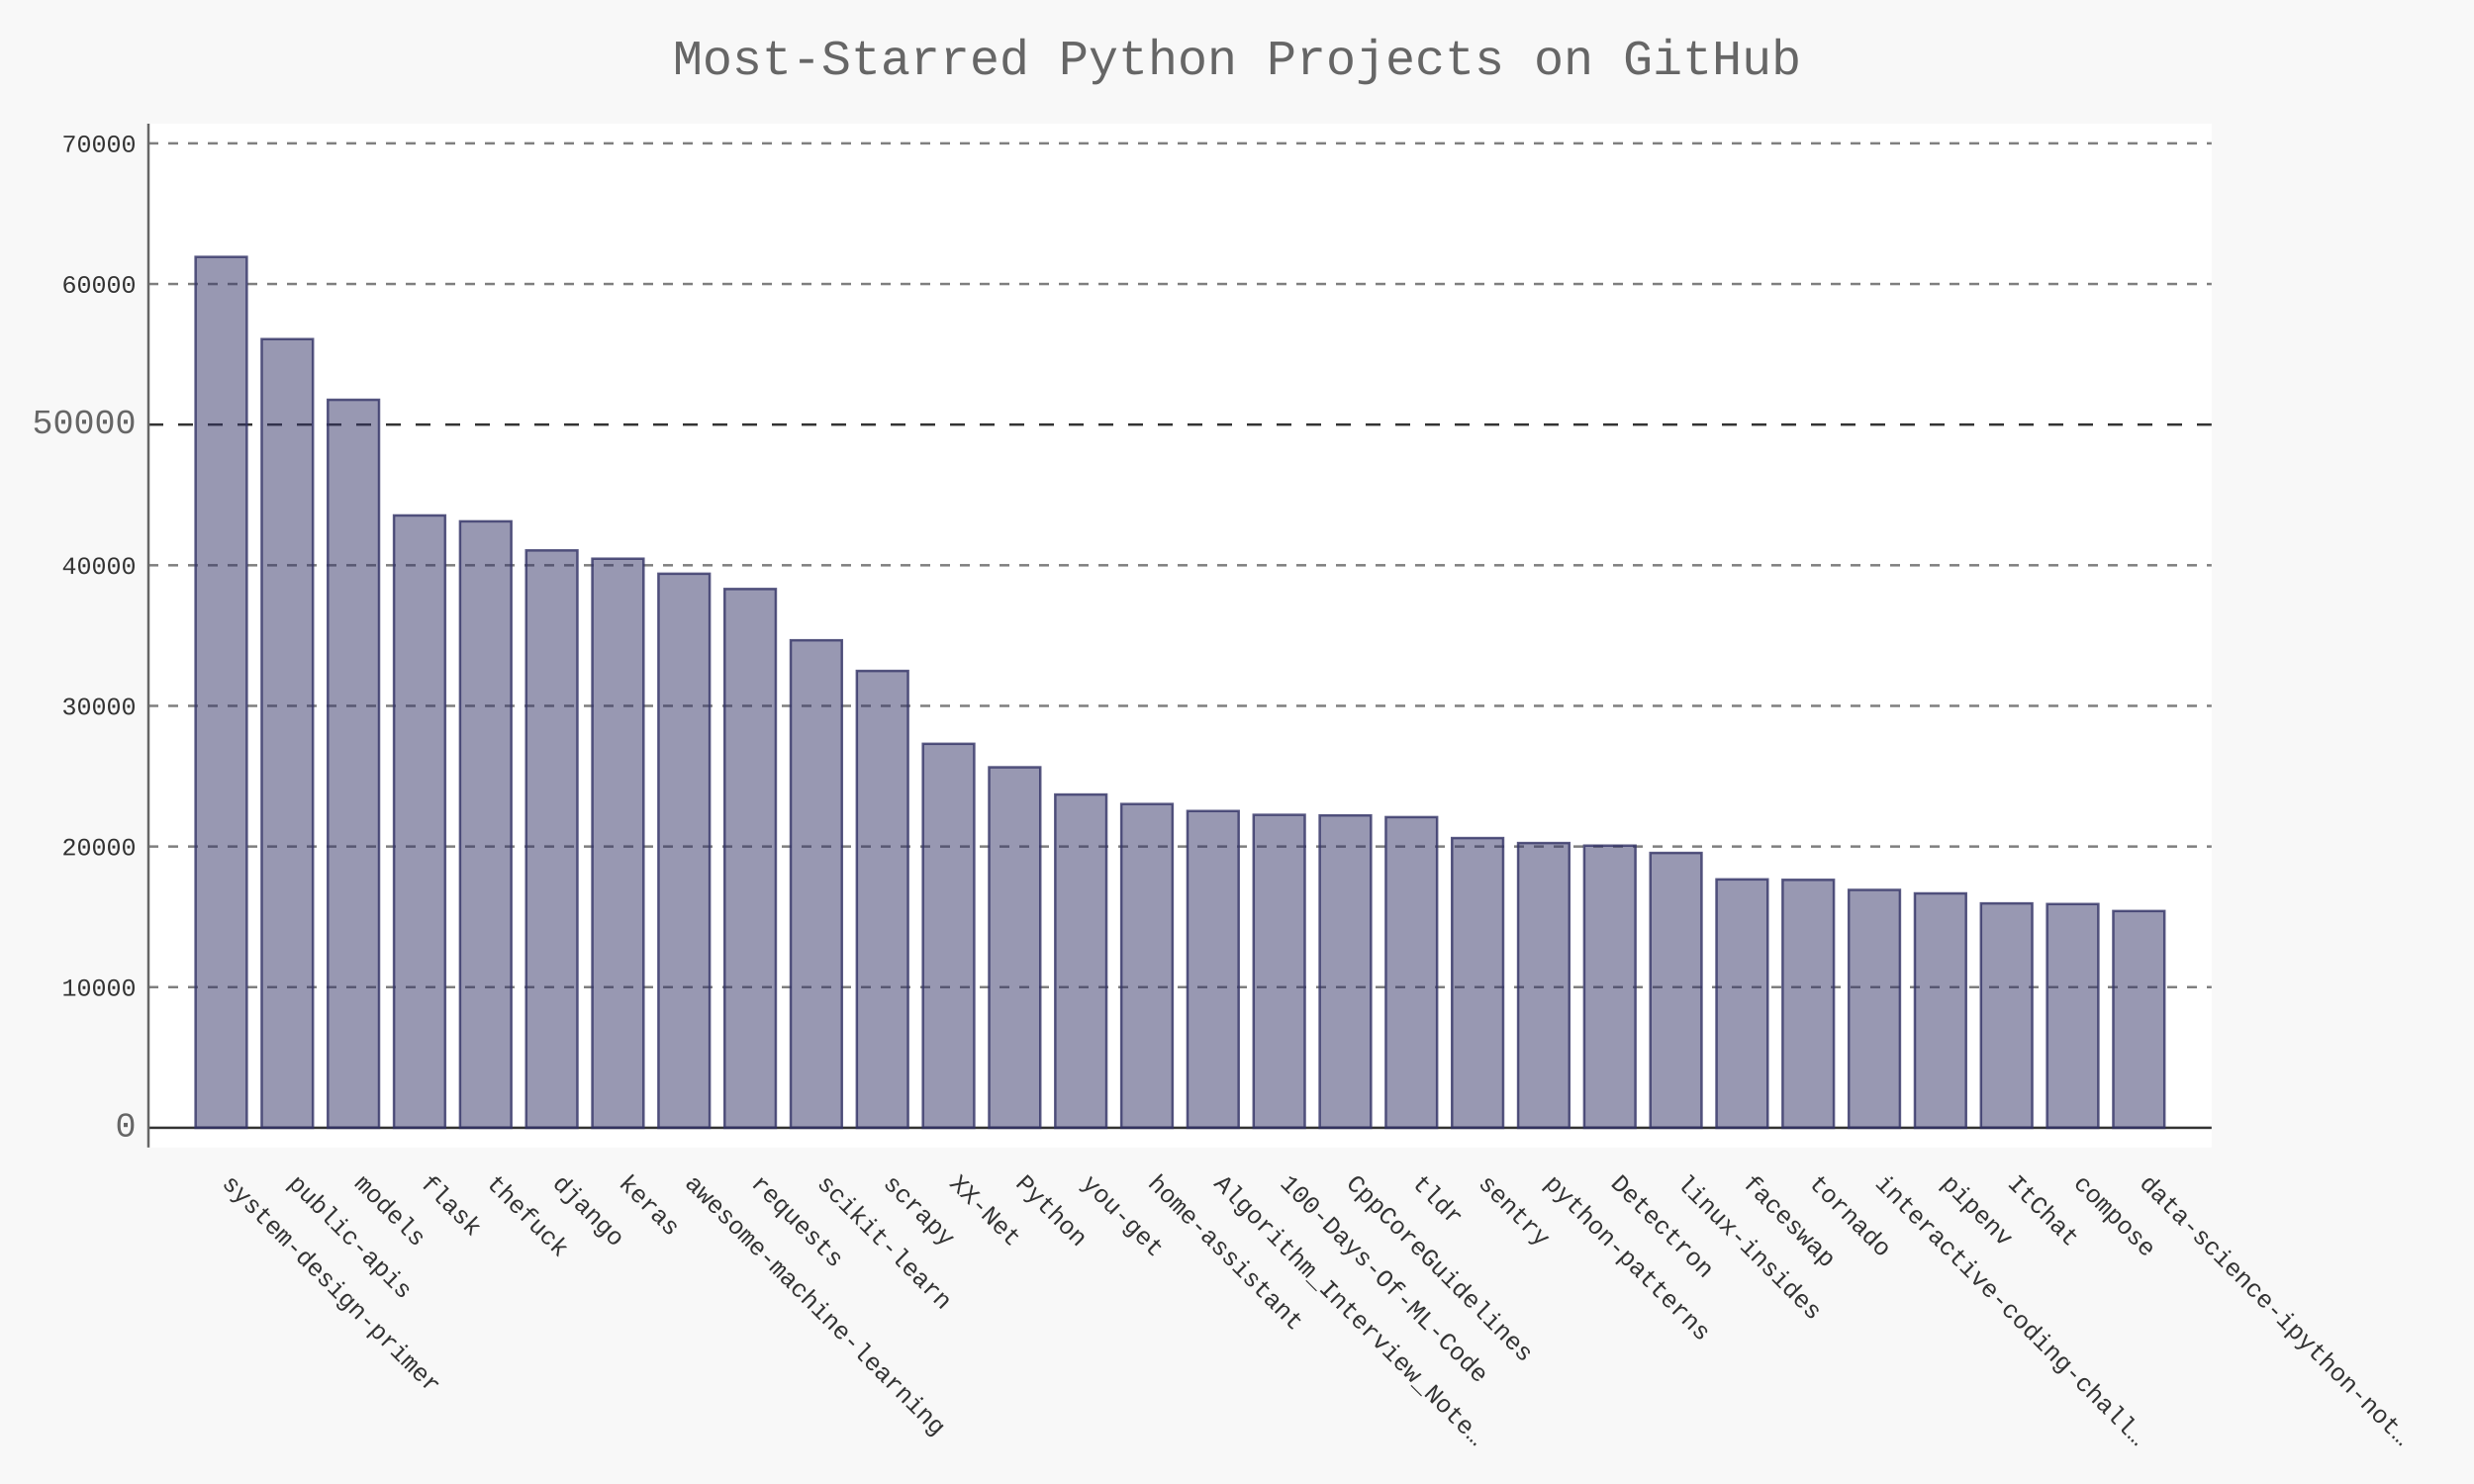
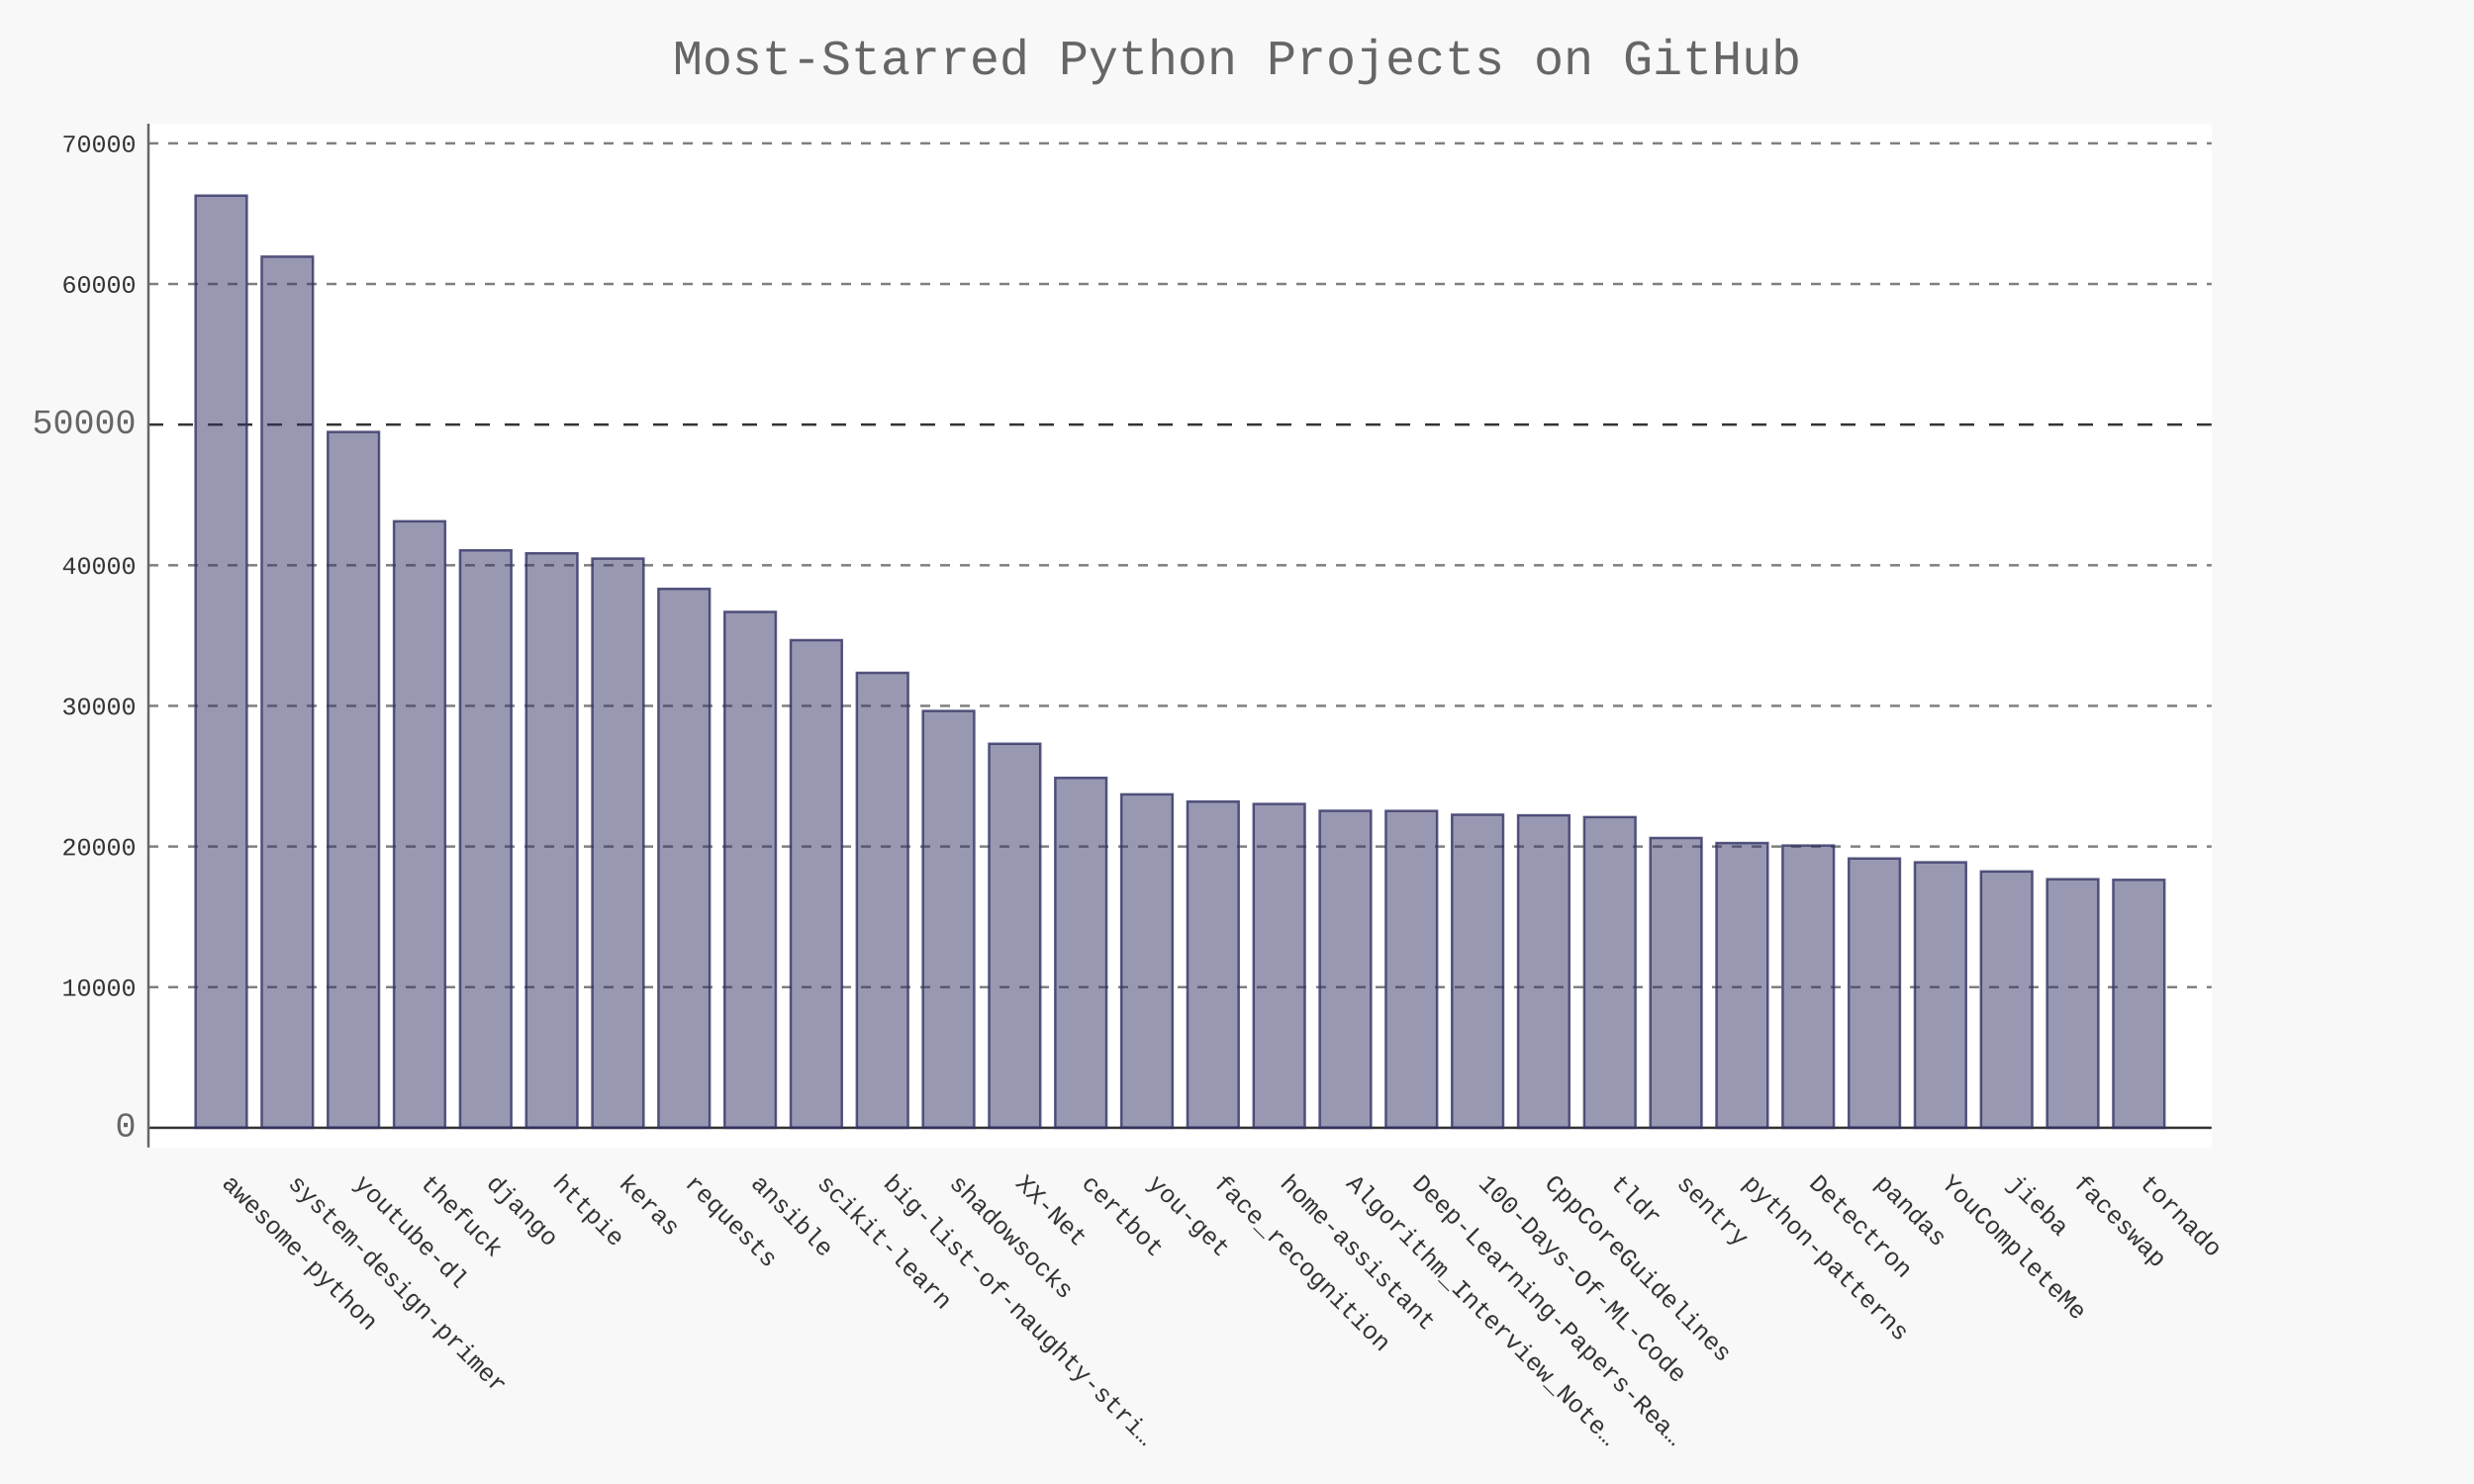
- <svg xmlns="http://www.w3.org/2000/svg" class="pygal-chart" id="chart-70c17807-521e-4a32-9393-c648597c606d" viewBox="0 0 1000 600">
+ <svg xmlns="http://www.w3.org/2000/svg" class="pygal-chart" id="chart-294ee3d0-9f28-44c0-b5f1-5f6cd1056101" viewBox="0 0 1000 600">
  <defs>
-     <style type="text/css">#chart-70c17807-521e-4a32-9393-c648597c606d{-webkit-user-select:none;-webkit-font-smoothing:antialiased;font-family:Consolas,"Liberation Mono",Menlo,Courier,monospace}#chart-70c17807-521e-4a32-9393-c648597c606d .title{font-family:Consolas,"Liberation Mono",Menlo,Courier,monospace;font-size:20px}#chart-70c17807-521e-4a32-9393-c648597c606d .legends .legend text{font-family:Consolas,"Liberation Mono",Menlo,Courier,monospace;font-size:14px}#chart-70c17807-521e-4a32-9393-c648597c606d .axis text{font-family:Consolas,"Liberation Mono",Menlo,Courier,monospace;font-size:10px}#chart-70c17807-521e-4a32-9393-c648597c606d .axis text.major{font-family:Consolas,"Liberation Mono",Menlo,Courier,monospace;font-size:14px}#chart-70c17807-521e-4a32-9393-c648597c606d .text-overlay text.value{font-family:Consolas,"Liberation Mono",Menlo,Courier,monospace;font-size:16px}#chart-70c17807-521e-4a32-9393-c648597c606d .text-overlay text.label{font-family:Consolas,"Liberation Mono",Menlo,Courier,monospace;font-size:10px}#chart-70c17807-521e-4a32-9393-c648597c606d .tooltip{font-family:Consolas,"Liberation Mono",Menlo,Courier,monospace;font-size:14px}#chart-70c17807-521e-4a32-9393-c648597c606d text.no_data{font-family:Consolas,"Liberation Mono",Menlo,Courier,monospace;font-size:64px}
- #chart-70c17807-521e-4a32-9393-c648597c606d{background-color:#f8f8f8}#chart-70c17807-521e-4a32-9393-c648597c606d path,#chart-70c17807-521e-4a32-9393-c648597c606d line,#chart-70c17807-521e-4a32-9393-c648597c606d rect,#chart-70c17807-521e-4a32-9393-c648597c606d circle{-webkit-transition:250ms ease-in;-moz-transition:250ms ease-in;transition:250ms ease-in}#chart-70c17807-521e-4a32-9393-c648597c606d .graph &gt; .background{fill:#f8f8f8}#chart-70c17807-521e-4a32-9393-c648597c606d .plot &gt; .background{fill:#ffffff}#chart-70c17807-521e-4a32-9393-c648597c606d .graph{fill:#333}#chart-70c17807-521e-4a32-9393-c648597c606d text.no_data{fill:#666}#chart-70c17807-521e-4a32-9393-c648597c606d .title{fill:#666}#chart-70c17807-521e-4a32-9393-c648597c606d .legends .legend text{fill:#333}#chart-70c17807-521e-4a32-9393-c648597c606d .legends .legend:hover text{fill:#666}#chart-70c17807-521e-4a32-9393-c648597c606d .axis .line{stroke:#666}#chart-70c17807-521e-4a32-9393-c648597c606d .axis .guide.line{stroke:rgba(0,0,0,0.5)}#chart-70c17807-521e-4a32-9393-c648597c606d .axis .major.line{stroke:#333}#chart-70c17807-521e-4a32-9393-c648597c606d .axis text.major{fill:#666}#chart-70c17807-521e-4a32-9393-c648597c606d .axis.y .guides:hover .guide.line,#chart-70c17807-521e-4a32-9393-c648597c606d .line-graph .axis.x .guides:hover .guide.line,#chart-70c17807-521e-4a32-9393-c648597c606d .stackedline-graph .axis.x .guides:hover .guide.line,#chart-70c17807-521e-4a32-9393-c648597c606d .xy-graph .axis.x .guides:hover .guide.line{stroke:#666}#chart-70c17807-521e-4a32-9393-c648597c606d .axis .guides:hover text{fill:#666}#chart-70c17807-521e-4a32-9393-c648597c606d .reactive{fill-opacity:.5;stroke-opacity:.8}#chart-70c17807-521e-4a32-9393-c648597c606d .ci{stroke:#333}#chart-70c17807-521e-4a32-9393-c648597c606d .reactive.active,#chart-70c17807-521e-4a32-9393-c648597c606d .active .reactive{fill-opacity:.9;stroke-opacity:.9;stroke-width:4}#chart-70c17807-521e-4a32-9393-c648597c606d .ci .reactive.active{stroke-width:1.5}#chart-70c17807-521e-4a32-9393-c648597c606d .series text{fill:#666}#chart-70c17807-521e-4a32-9393-c648597c606d .tooltip rect{fill:#ffffff;stroke:#666;-webkit-transition:opacity 250ms ease-in;-moz-transition:opacity 250ms ease-in;transition:opacity 250ms ease-in}#chart-70c17807-521e-4a32-9393-c648597c606d .tooltip .label{fill:#333}#chart-70c17807-521e-4a32-9393-c648597c606d .tooltip .label{fill:#333}#chart-70c17807-521e-4a32-9393-c648597c606d .tooltip .legend{font-size:.8em;fill:rgba(0,0,0,0.5)}#chart-70c17807-521e-4a32-9393-c648597c606d .tooltip .x_label{font-size:.6em;fill:#666}#chart-70c17807-521e-4a32-9393-c648597c606d .tooltip .xlink{font-size:.5em;text-decoration:underline}#chart-70c17807-521e-4a32-9393-c648597c606d .tooltip .value{font-size:1.5em}#chart-70c17807-521e-4a32-9393-c648597c606d .bound{font-size:.5em}#chart-70c17807-521e-4a32-9393-c648597c606d .max-value{font-size:.75em;fill:rgba(0,0,0,0.5)}#chart-70c17807-521e-4a32-9393-c648597c606d .map-element{fill:#ffffff;stroke:rgba(0,0,0,0.5) !important}#chart-70c17807-521e-4a32-9393-c648597c606d .map-element .reactive{fill-opacity:inherit;stroke-opacity:inherit}#chart-70c17807-521e-4a32-9393-c648597c606d .color-0,#chart-70c17807-521e-4a32-9393-c648597c606d .color-0 a:visited{stroke:#333366;fill:#333366}#chart-70c17807-521e-4a32-9393-c648597c606d .text-overlay .color-0 text{fill:black}
- #chart-70c17807-521e-4a32-9393-c648597c606d text.no_data{text-anchor:middle}#chart-70c17807-521e-4a32-9393-c648597c606d .guide.line{fill:none}#chart-70c17807-521e-4a32-9393-c648597c606d .centered{text-anchor:middle}#chart-70c17807-521e-4a32-9393-c648597c606d .title{text-anchor:middle}#chart-70c17807-521e-4a32-9393-c648597c606d .legends .legend text{fill-opacity:1}#chart-70c17807-521e-4a32-9393-c648597c606d .axis.x text{text-anchor:middle}#chart-70c17807-521e-4a32-9393-c648597c606d .axis.x:not(.web) text[transform]{text-anchor:start}#chart-70c17807-521e-4a32-9393-c648597c606d .axis.x:not(.web) text[transform].backwards{text-anchor:end}#chart-70c17807-521e-4a32-9393-c648597c606d .axis.y text{text-anchor:end}#chart-70c17807-521e-4a32-9393-c648597c606d .axis.y text[transform].backwards{text-anchor:start}#chart-70c17807-521e-4a32-9393-c648597c606d .axis.y2 text{text-anchor:start}#chart-70c17807-521e-4a32-9393-c648597c606d .axis.y2 text[transform].backwards{text-anchor:end}#chart-70c17807-521e-4a32-9393-c648597c606d .axis .guide.line{stroke-dasharray:4,4}#chart-70c17807-521e-4a32-9393-c648597c606d .axis .major.guide.line{stroke-dasharray:6,6}#chart-70c17807-521e-4a32-9393-c648597c606d .horizontal .axis.y .guide.line,#chart-70c17807-521e-4a32-9393-c648597c606d .horizontal .axis.y2 .guide.line,#chart-70c17807-521e-4a32-9393-c648597c606d .vertical .axis.x .guide.line{opacity:0}#chart-70c17807-521e-4a32-9393-c648597c606d .horizontal .axis.always_show .guide.line,#chart-70c17807-521e-4a32-9393-c648597c606d .vertical .axis.always_show .guide.line{opacity:1 !important}#chart-70c17807-521e-4a32-9393-c648597c606d .axis.y .guides:hover .guide.line,#chart-70c17807-521e-4a32-9393-c648597c606d .axis.y2 .guides:hover .guide.line,#chart-70c17807-521e-4a32-9393-c648597c606d .axis.x .guides:hover .guide.line{opacity:1}#chart-70c17807-521e-4a32-9393-c648597c606d .axis .guides:hover text{opacity:1}#chart-70c17807-521e-4a32-9393-c648597c606d .nofill{fill:none}#chart-70c17807-521e-4a32-9393-c648597c606d .subtle-fill{fill-opacity:.2}#chart-70c17807-521e-4a32-9393-c648597c606d .dot{stroke-width:1px;fill-opacity:1}#chart-70c17807-521e-4a32-9393-c648597c606d .dot.active{stroke-width:5px}#chart-70c17807-521e-4a32-9393-c648597c606d .dot.negative{fill:transparent}#chart-70c17807-521e-4a32-9393-c648597c606d text,#chart-70c17807-521e-4a32-9393-c648597c606d tspan{stroke:none !important}#chart-70c17807-521e-4a32-9393-c648597c606d .series text.active{opacity:1}#chart-70c17807-521e-4a32-9393-c648597c606d .tooltip rect{fill-opacity:.95;stroke-width:.5}#chart-70c17807-521e-4a32-9393-c648597c606d .tooltip text{fill-opacity:1}#chart-70c17807-521e-4a32-9393-c648597c606d .showable{visibility:hidden}#chart-70c17807-521e-4a32-9393-c648597c606d .showable.shown{visibility:visible}#chart-70c17807-521e-4a32-9393-c648597c606d .gauge-background{fill:rgba(229,229,229,1);stroke:none}#chart-70c17807-521e-4a32-9393-c648597c606d .bg-lines{stroke:#f8f8f8;stroke-width:2px}</style>
+     <style type="text/css">#chart-294ee3d0-9f28-44c0-b5f1-5f6cd1056101{-webkit-user-select:none;-webkit-font-smoothing:antialiased;font-family:Consolas,"Liberation Mono",Menlo,Courier,monospace}#chart-294ee3d0-9f28-44c0-b5f1-5f6cd1056101 .title{font-family:Consolas,"Liberation Mono",Menlo,Courier,monospace;font-size:20px}#chart-294ee3d0-9f28-44c0-b5f1-5f6cd1056101 .legends .legend text{font-family:Consolas,"Liberation Mono",Menlo,Courier,monospace;font-size:14px}#chart-294ee3d0-9f28-44c0-b5f1-5f6cd1056101 .axis text{font-family:Consolas,"Liberation Mono",Menlo,Courier,monospace;font-size:10px}#chart-294ee3d0-9f28-44c0-b5f1-5f6cd1056101 .axis text.major{font-family:Consolas,"Liberation Mono",Menlo,Courier,monospace;font-size:14px}#chart-294ee3d0-9f28-44c0-b5f1-5f6cd1056101 .text-overlay text.value{font-family:Consolas,"Liberation Mono",Menlo,Courier,monospace;font-size:16px}#chart-294ee3d0-9f28-44c0-b5f1-5f6cd1056101 .text-overlay text.label{font-family:Consolas,"Liberation Mono",Menlo,Courier,monospace;font-size:10px}#chart-294ee3d0-9f28-44c0-b5f1-5f6cd1056101 .tooltip{font-family:Consolas,"Liberation Mono",Menlo,Courier,monospace;font-size:14px}#chart-294ee3d0-9f28-44c0-b5f1-5f6cd1056101 text.no_data{font-family:Consolas,"Liberation Mono",Menlo,Courier,monospace;font-size:64px}
+ #chart-294ee3d0-9f28-44c0-b5f1-5f6cd1056101{background-color:#f8f8f8}#chart-294ee3d0-9f28-44c0-b5f1-5f6cd1056101 path,#chart-294ee3d0-9f28-44c0-b5f1-5f6cd1056101 line,#chart-294ee3d0-9f28-44c0-b5f1-5f6cd1056101 rect,#chart-294ee3d0-9f28-44c0-b5f1-5f6cd1056101 circle{-webkit-transition:250ms ease-in;-moz-transition:250ms ease-in;transition:250ms ease-in}#chart-294ee3d0-9f28-44c0-b5f1-5f6cd1056101 .graph &gt; .background{fill:#f8f8f8}#chart-294ee3d0-9f28-44c0-b5f1-5f6cd1056101 .plot &gt; .background{fill:#ffffff}#chart-294ee3d0-9f28-44c0-b5f1-5f6cd1056101 .graph{fill:#333}#chart-294ee3d0-9f28-44c0-b5f1-5f6cd1056101 text.no_data{fill:#666}#chart-294ee3d0-9f28-44c0-b5f1-5f6cd1056101 .title{fill:#666}#chart-294ee3d0-9f28-44c0-b5f1-5f6cd1056101 .legends .legend text{fill:#333}#chart-294ee3d0-9f28-44c0-b5f1-5f6cd1056101 .legends .legend:hover text{fill:#666}#chart-294ee3d0-9f28-44c0-b5f1-5f6cd1056101 .axis .line{stroke:#666}#chart-294ee3d0-9f28-44c0-b5f1-5f6cd1056101 .axis .guide.line{stroke:rgba(0,0,0,0.5)}#chart-294ee3d0-9f28-44c0-b5f1-5f6cd1056101 .axis .major.line{stroke:#333}#chart-294ee3d0-9f28-44c0-b5f1-5f6cd1056101 .axis text.major{fill:#666}#chart-294ee3d0-9f28-44c0-b5f1-5f6cd1056101 .axis.y .guides:hover .guide.line,#chart-294ee3d0-9f28-44c0-b5f1-5f6cd1056101 .line-graph .axis.x .guides:hover .guide.line,#chart-294ee3d0-9f28-44c0-b5f1-5f6cd1056101 .stackedline-graph .axis.x .guides:hover .guide.line,#chart-294ee3d0-9f28-44c0-b5f1-5f6cd1056101 .xy-graph .axis.x .guides:hover .guide.line{stroke:#666}#chart-294ee3d0-9f28-44c0-b5f1-5f6cd1056101 .axis .guides:hover text{fill:#666}#chart-294ee3d0-9f28-44c0-b5f1-5f6cd1056101 .reactive{fill-opacity:.5;stroke-opacity:.8}#chart-294ee3d0-9f28-44c0-b5f1-5f6cd1056101 .ci{stroke:#333}#chart-294ee3d0-9f28-44c0-b5f1-5f6cd1056101 .reactive.active,#chart-294ee3d0-9f28-44c0-b5f1-5f6cd1056101 .active .reactive{fill-opacity:.9;stroke-opacity:.9;stroke-width:4}#chart-294ee3d0-9f28-44c0-b5f1-5f6cd1056101 .ci .reactive.active{stroke-width:1.5}#chart-294ee3d0-9f28-44c0-b5f1-5f6cd1056101 .series text{fill:#666}#chart-294ee3d0-9f28-44c0-b5f1-5f6cd1056101 .tooltip rect{fill:#ffffff;stroke:#666;-webkit-transition:opacity 250ms ease-in;-moz-transition:opacity 250ms ease-in;transition:opacity 250ms ease-in}#chart-294ee3d0-9f28-44c0-b5f1-5f6cd1056101 .tooltip .label{fill:#333}#chart-294ee3d0-9f28-44c0-b5f1-5f6cd1056101 .tooltip .label{fill:#333}#chart-294ee3d0-9f28-44c0-b5f1-5f6cd1056101 .tooltip .legend{font-size:.8em;fill:rgba(0,0,0,0.5)}#chart-294ee3d0-9f28-44c0-b5f1-5f6cd1056101 .tooltip .x_label{font-size:.6em;fill:#666}#chart-294ee3d0-9f28-44c0-b5f1-5f6cd1056101 .tooltip .xlink{font-size:.5em;text-decoration:underline}#chart-294ee3d0-9f28-44c0-b5f1-5f6cd1056101 .tooltip .value{font-size:1.5em}#chart-294ee3d0-9f28-44c0-b5f1-5f6cd1056101 .bound{font-size:.5em}#chart-294ee3d0-9f28-44c0-b5f1-5f6cd1056101 .max-value{font-size:.75em;fill:rgba(0,0,0,0.5)}#chart-294ee3d0-9f28-44c0-b5f1-5f6cd1056101 .map-element{fill:#ffffff;stroke:rgba(0,0,0,0.5) !important}#chart-294ee3d0-9f28-44c0-b5f1-5f6cd1056101 .map-element .reactive{fill-opacity:inherit;stroke-opacity:inherit}#chart-294ee3d0-9f28-44c0-b5f1-5f6cd1056101 .color-0,#chart-294ee3d0-9f28-44c0-b5f1-5f6cd1056101 .color-0 a:visited{stroke:#333366;fill:#333366}#chart-294ee3d0-9f28-44c0-b5f1-5f6cd1056101 .text-overlay .color-0 text{fill:black}
+ #chart-294ee3d0-9f28-44c0-b5f1-5f6cd1056101 text.no_data{text-anchor:middle}#chart-294ee3d0-9f28-44c0-b5f1-5f6cd1056101 .guide.line{fill:none}#chart-294ee3d0-9f28-44c0-b5f1-5f6cd1056101 .centered{text-anchor:middle}#chart-294ee3d0-9f28-44c0-b5f1-5f6cd1056101 .title{text-anchor:middle}#chart-294ee3d0-9f28-44c0-b5f1-5f6cd1056101 .legends .legend text{fill-opacity:1}#chart-294ee3d0-9f28-44c0-b5f1-5f6cd1056101 .axis.x text{text-anchor:middle}#chart-294ee3d0-9f28-44c0-b5f1-5f6cd1056101 .axis.x:not(.web) text[transform]{text-anchor:start}#chart-294ee3d0-9f28-44c0-b5f1-5f6cd1056101 .axis.x:not(.web) text[transform].backwards{text-anchor:end}#chart-294ee3d0-9f28-44c0-b5f1-5f6cd1056101 .axis.y text{text-anchor:end}#chart-294ee3d0-9f28-44c0-b5f1-5f6cd1056101 .axis.y text[transform].backwards{text-anchor:start}#chart-294ee3d0-9f28-44c0-b5f1-5f6cd1056101 .axis.y2 text{text-anchor:start}#chart-294ee3d0-9f28-44c0-b5f1-5f6cd1056101 .axis.y2 text[transform].backwards{text-anchor:end}#chart-294ee3d0-9f28-44c0-b5f1-5f6cd1056101 .axis .guide.line{stroke-dasharray:4,4}#chart-294ee3d0-9f28-44c0-b5f1-5f6cd1056101 .axis .major.guide.line{stroke-dasharray:6,6}#chart-294ee3d0-9f28-44c0-b5f1-5f6cd1056101 .horizontal .axis.y .guide.line,#chart-294ee3d0-9f28-44c0-b5f1-5f6cd1056101 .horizontal .axis.y2 .guide.line,#chart-294ee3d0-9f28-44c0-b5f1-5f6cd1056101 .vertical .axis.x .guide.line{opacity:0}#chart-294ee3d0-9f28-44c0-b5f1-5f6cd1056101 .horizontal .axis.always_show .guide.line,#chart-294ee3d0-9f28-44c0-b5f1-5f6cd1056101 .vertical .axis.always_show .guide.line{opacity:1 !important}#chart-294ee3d0-9f28-44c0-b5f1-5f6cd1056101 .axis.y .guides:hover .guide.line,#chart-294ee3d0-9f28-44c0-b5f1-5f6cd1056101 .axis.y2 .guides:hover .guide.line,#chart-294ee3d0-9f28-44c0-b5f1-5f6cd1056101 .axis.x .guides:hover .guide.line{opacity:1}#chart-294ee3d0-9f28-44c0-b5f1-5f6cd1056101 .axis .guides:hover text{opacity:1}#chart-294ee3d0-9f28-44c0-b5f1-5f6cd1056101 .nofill{fill:none}#chart-294ee3d0-9f28-44c0-b5f1-5f6cd1056101 .subtle-fill{fill-opacity:.2}#chart-294ee3d0-9f28-44c0-b5f1-5f6cd1056101 .dot{stroke-width:1px;fill-opacity:1}#chart-294ee3d0-9f28-44c0-b5f1-5f6cd1056101 .dot.active{stroke-width:5px}#chart-294ee3d0-9f28-44c0-b5f1-5f6cd1056101 .dot.negative{fill:transparent}#chart-294ee3d0-9f28-44c0-b5f1-5f6cd1056101 text,#chart-294ee3d0-9f28-44c0-b5f1-5f6cd1056101 tspan{stroke:none !important}#chart-294ee3d0-9f28-44c0-b5f1-5f6cd1056101 .series text.active{opacity:1}#chart-294ee3d0-9f28-44c0-b5f1-5f6cd1056101 .tooltip rect{fill-opacity:.95;stroke-width:.5}#chart-294ee3d0-9f28-44c0-b5f1-5f6cd1056101 .tooltip text{fill-opacity:1}#chart-294ee3d0-9f28-44c0-b5f1-5f6cd1056101 .showable{visibility:hidden}#chart-294ee3d0-9f28-44c0-b5f1-5f6cd1056101 .showable.shown{visibility:visible}#chart-294ee3d0-9f28-44c0-b5f1-5f6cd1056101 .gauge-background{fill:rgba(229,229,229,1);stroke:none}#chart-294ee3d0-9f28-44c0-b5f1-5f6cd1056101 .bg-lines{stroke:#f8f8f8;stroke-width:2px}</style>
  </defs>
  <g class="graph bar-graph vertical">
    <rect class="background" height="600" width="1000" x="0" y="0" />
    <g class="plot" transform="translate(60, 50)">
      <rect class="background" height="413.934" width="833.934" x="0" y="0" />
      <g class="axis y always_show">
        <g class="guides">
          <path class="axis major line" d="M0 405.974 h833.934" />
          <text class="major" x="-5" y="409.474">0</text>
        </g>
        <g class="guides">
          <path class="guide line" d="M0 349.115 h833.934" />
          <text class="" x="-5" y="352.615">10000</text>
        </g>
        <g class="guides">
          <path class="guide line" d="M0 292.256 h833.934" />
          <text class="" x="-5" y="295.756">20000</text>
        </g>
        <g class="guides">
          <path class="guide line" d="M0 235.397 h833.934" />
          <text class="" x="-5" y="238.897">30000</text>
        </g>
        <g class="guides">
          <path class="guide line" d="M0 178.537 h833.934" />
          <text class="" x="-5" y="182.037">40000</text>
        </g>
        <g class="guides">
          <path class="major guide line" d="M0 121.678 h833.934" />
          <text class="major" x="-5" y="125.178">50000</text>
        </g>
        <g class="guides">
          <path class="guide line" d="M0 64.819 h833.934" />
          <text class="" x="-5" y="68.319">60000</text>
        </g>
        <g class="guides">
          <path class="guide line" d="M0 7.96 h833.934" />
          <text class="" x="-5" y="11.46">70000</text>
        </g>
      </g>
      <g class="axis x">
        <path class="line" d="M0 0 v413.934" />
        <g class="guides">
          <path class="guide line" d="M29.402 0 v413.934" />
-           <text class="" transform="rotate(45 29.40152 428.934)" x="29.402" y="428.934">system-design-primer</text>
+           <text class="" transform="rotate(45 29.40152 428.934)" x="29.402" y="428.934">awesome-python</text>
        </g>
        <g class="guides">
          <path class="guide line" d="M56.13 0 v413.934" />
-           <text class="" transform="rotate(45 56.13017 428.934)" x="56.13" y="428.934">public-apis</text>
+           <text class="" transform="rotate(45 56.13017 428.934)" x="56.13" y="428.934">system-design-primer</text>
        </g>
        <g class="guides">
          <path class="guide line" d="M82.859 0 v413.934" />
-           <text class="" transform="rotate(45 82.85882 428.934)" x="82.859" y="428.934">models</text>
+           <text class="" transform="rotate(45 82.85882 428.934)" x="82.859" y="428.934">youtube-dl</text>
        </g>
        <g class="guides">
          <path class="guide line" d="M109.587 0 v413.934" />
-           <text class="" transform="rotate(45 109.5875 428.934)" x="109.587" y="428.934">flask</text>
+           <text class="" transform="rotate(45 109.5875 428.934)" x="109.587" y="428.934">thefuck</text>
        </g>
        <g class="guides">
          <path class="guide line" d="M136.316 0 v413.934" />
-           <text class="" transform="rotate(45 136.3161 428.934)" x="136.316" y="428.934">thefuck</text>
+           <text class="" transform="rotate(45 136.3161 428.934)" x="136.316" y="428.934">django</text>
        </g>
        <g class="guides">
          <path class="guide line" d="M163.045 0 v413.934" />
-           <text class="" transform="rotate(45 163.0448 428.934)" x="163.045" y="428.934">django</text>
+           <text class="" transform="rotate(45 163.0448 428.934)" x="163.045" y="428.934">httpie</text>
        </g>
        <g class="guides">
          <path class="guide line" d="M189.773 0 v413.934" />
          <text class="" transform="rotate(45 189.7734 428.934)" x="189.773" y="428.934">keras</text>
        </g>
        <g class="guides">
          <path class="guide line" d="M216.502 0 v413.934" />
-           <text class="" transform="rotate(45 216.5021 428.934)" x="216.502" y="428.934">awesome-machine-learning</text>
+           <text class="" transform="rotate(45 216.5021 428.934)" x="216.502" y="428.934">requests</text>
        </g>
        <g class="guides">
          <path class="guide line" d="M243.231 0 v413.934" />
-           <text class="" transform="rotate(45 243.2307 428.934)" x="243.231" y="428.934">requests</text>
+           <text class="" transform="rotate(45 243.2307 428.934)" x="243.231" y="428.934">ansible</text>
        </g>
        <g class="guides">
          <path class="guide line" d="M269.959 0 v413.934" />
          <text class="" transform="rotate(45 269.9594 428.934)" x="269.959" y="428.934">scikit-learn</text>
        </g>
        <g class="guides">
          <path class="guide line" d="M296.688 0 v413.934" />
-           <text class="" transform="rotate(45 296.6881 428.934)" x="296.688" y="428.934">scrapy</text>
+           <text class="" transform="rotate(45 296.6881 428.934)" x="296.688" y="428.934">big-list-of-naughty-stri…</text>
        </g>
        <g class="guides">
          <path class="guide line" d="M323.417 0 v413.934" />
-           <text class="" transform="rotate(45 323.4167 428.934)" x="323.417" y="428.934">XX-Net</text>
+           <text class="" transform="rotate(45 323.4167 428.934)" x="323.417" y="428.934">shadowsocks</text>
        </g>
        <g class="guides">
          <path class="guide line" d="M350.145 0 v413.934" />
-           <text class="" transform="rotate(45 350.1454 428.934)" x="350.145" y="428.934">Python</text>
+           <text class="" transform="rotate(45 350.1454 428.934)" x="350.145" y="428.934">XX-Net</text>
        </g>
        <g class="guides">
          <path class="guide line" d="M376.874 0 v413.934" />
-           <text class="" transform="rotate(45 376.874 428.934)" x="376.874" y="428.934">you-get</text>
+           <text class="" transform="rotate(45 376.874 428.934)" x="376.874" y="428.934">certbot</text>
        </g>
        <g class="guides">
          <path class="guide line" d="M403.603 0 v413.934" />
-           <text class="" transform="rotate(45 403.6027 428.934)" x="403.603" y="428.934">home-assistant</text>
+           <text class="" transform="rotate(45 403.6027 428.934)" x="403.603" y="428.934">you-get</text>
        </g>
        <g class="guides">
          <path class="guide line" d="M430.331 0 v413.934" />
-           <text class="" transform="rotate(45 430.3313 428.934)" x="430.331" y="428.934">Algorithm_Interview_Note…</text>
+           <text class="" transform="rotate(45 430.3313 428.934)" x="430.331" y="428.934">face_recognition</text>
        </g>
        <g class="guides">
          <path class="guide line" d="M457.06 0 v413.934" />
-           <text class="" transform="rotate(45 457.06 428.934)" x="457.06" y="428.934">100-Days-Of-ML-Code</text>
+           <text class="" transform="rotate(45 457.06 428.934)" x="457.06" y="428.934">home-assistant</text>
        </g>
        <g class="guides">
          <path class="guide line" d="M483.789 0 v413.934" />
-           <text class="" transform="rotate(45 483.7886 428.934)" x="483.789" y="428.934">CppCoreGuidelines</text>
+           <text class="" transform="rotate(45 483.7886 428.934)" x="483.789" y="428.934">Algorithm_Interview_Note…</text>
        </g>
        <g class="guides">
          <path class="guide line" d="M510.517 0 v413.934" />
-           <text class="" transform="rotate(45 510.5173 428.934)" x="510.517" y="428.934">tldr</text>
+           <text class="" transform="rotate(45 510.5173 428.934)" x="510.517" y="428.934">Deep-Learning-Papers-Rea…</text>
        </g>
        <g class="guides">
          <path class="guide line" d="M537.246 0 v413.934" />
-           <text class="" transform="rotate(45 537.2459 428.934)" x="537.246" y="428.934">sentry</text>
+           <text class="" transform="rotate(45 537.2459 428.934)" x="537.246" y="428.934">100-Days-Of-ML-Code</text>
        </g>
        <g class="guides">
          <path class="guide line" d="M563.975 0 v413.934" />
-           <text class="" transform="rotate(45 563.9746 428.934)" x="563.975" y="428.934">python-patterns</text>
+           <text class="" transform="rotate(45 563.9746 428.934)" x="563.975" y="428.934">CppCoreGuidelines</text>
        </g>
        <g class="guides">
          <path class="guide line" d="M590.703 0 v413.934" />
-           <text class="" transform="rotate(45 590.7032 428.934)" x="590.703" y="428.934">Detectron</text>
+           <text class="" transform="rotate(45 590.7032 428.934)" x="590.703" y="428.934">tldr</text>
        </g>
        <g class="guides">
          <path class="guide line" d="M617.432 0 v413.934" />
-           <text class="" transform="rotate(45 617.4319 428.934)" x="617.432" y="428.934">linux-insides</text>
+           <text class="" transform="rotate(45 617.4319 428.934)" x="617.432" y="428.934">sentry</text>
        </g>
        <g class="guides">
          <path class="guide line" d="M644.161 0 v413.934" />
-           <text class="" transform="rotate(45 644.1605 428.934)" x="644.161" y="428.934">faceswap</text>
+           <text class="" transform="rotate(45 644.1605 428.934)" x="644.161" y="428.934">python-patterns</text>
        </g>
        <g class="guides">
          <path class="guide line" d="M670.889 0 v413.934" />
-           <text class="" transform="rotate(45 670.8892 428.934)" x="670.889" y="428.934">tornado</text>
+           <text class="" transform="rotate(45 670.8892 428.934)" x="670.889" y="428.934">Detectron</text>
        </g>
        <g class="guides">
          <path class="guide line" d="M697.618 0 v413.934" />
-           <text class="" transform="rotate(45 697.6179 428.934)" x="697.618" y="428.934">interactive-coding-chall…</text>
+           <text class="" transform="rotate(45 697.6179 428.934)" x="697.618" y="428.934">pandas</text>
        </g>
        <g class="guides">
          <path class="guide line" d="M724.347 0 v413.934" />
-           <text class="" transform="rotate(45 724.3465 428.934)" x="724.347" y="428.934">pipenv</text>
+           <text class="" transform="rotate(45 724.3465 428.934)" x="724.347" y="428.934">YouCompleteMe</text>
        </g>
        <g class="guides">
          <path class="guide line" d="M751.075 0 v413.934" />
-           <text class="" transform="rotate(45 751.0752 428.934)" x="751.075" y="428.934">ItChat</text>
+           <text class="" transform="rotate(45 751.0752 428.934)" x="751.075" y="428.934">jieba</text>
        </g>
        <g class="guides">
          <path class="guide line" d="M777.804 0 v413.934" />
-           <text class="" transform="rotate(45 777.8038 428.934)" x="777.804" y="428.934">compose</text>
+           <text class="" transform="rotate(45 777.8038 428.934)" x="777.804" y="428.934">faceswap</text>
        </g>
        <g class="guides">
          <path class="guide line" d="M804.532 0 v413.934" />
-           <text class="" transform="rotate(45 804.5325 428.934)" x="804.532" y="428.934">data-science-ipython-not…</text>
+           <text class="" transform="rotate(45 804.5325 428.934)" x="804.532" y="428.934">tornado</text>
        </g>
      </g>
      <g class="series serie-0 color-0">
        <g class="bars">
          <g class="bar">
-             <rect class="rect reactive tooltip-trigger" height="352.105" rx="0" ry="0" width="20.699" x="19.052" y="53.868" />
-           </g>
-           <g class="bar">
-             <rect class="rect reactive tooltip-trigger" height="318.866" rx="0" ry="0" width="20.699" x="45.781" y="87.108" />
-           </g>
-           <g class="bar">
-             <rect class="rect reactive tooltip-trigger" height="294.342" rx="0" ry="0" width="20.699" x="72.509" y="111.631" />
-           </g>
-           <g class="bar">
-             <rect class="rect reactive tooltip-trigger" height="247.581" rx="0" ry="0" width="20.699" x="99.238" y="158.392" />
-           </g>
-           <g class="bar">
-             <rect class="rect reactive tooltip-trigger" height="245.193" rx="0" ry="0" width="20.699" x="125.967" y="160.78" />
-           </g>
-           <g class="bar">
-             <rect class="rect reactive tooltip-trigger" height="233.446" rx="0" ry="0" width="20.699" x="152.695" y="172.527" />
-           </g>
-           <g class="bar">
-             <rect class="rect reactive tooltip-trigger" height="230.086" rx="0" ry="0" width="20.699" x="179.424" y="175.888" />
-           </g>
-           <g class="bar">
-             <rect class="rect reactive tooltip-trigger" height="224.019" rx="0" ry="0" width="20.699" x="206.153" y="181.955" />
-           </g>
-           <g class="bar">
-             <rect class="rect reactive tooltip-trigger" height="217.838" rx="0" ry="0" width="20.699" x="232.881" y="188.135" />
-           </g>
-           <g class="bar">
-             <rect class="rect reactive tooltip-trigger" height="197.108" rx="0" ry="0" width="20.699" x="259.61" y="208.866" />
-           </g>
-           <g class="bar">
-             <rect class="rect reactive tooltip-trigger" height="184.718" rx="0" ry="0" width="20.699" x="286.339" y="221.256" />
-           </g>
-           <g class="bar">
-             <rect class="rect reactive tooltip-trigger" height="155.242" rx="0" ry="0" width="20.699" x="313.067" y="250.731" />
-           </g>
-           <g class="bar">
-             <rect class="rect reactive tooltip-trigger" height="145.758" rx="0" ry="0" width="20.699" x="339.796" y="260.216" />
-           </g>
-           <g class="bar">
-             <rect class="rect reactive tooltip-trigger" height="134.739" rx="0" ry="0" width="20.699" x="366.525" y="271.235" />
-           </g>
-           <g class="bar">
-             <rect class="rect reactive tooltip-trigger" height="130.901" rx="0" ry="0" width="20.699" x="393.253" y="275.073" />
-           </g>
-           <g class="bar">
-             <rect class="rect reactive tooltip-trigger" height="128.064" rx="0" ry="0" width="20.699" x="419.982" y="277.91" />
-           </g>
-           <g class="bar">
-             <rect class="rect reactive tooltip-trigger" height="126.528" rx="0" ry="0" width="20.699" x="446.711" y="279.445" />
-           </g>
-           <g class="bar">
-             <rect class="rect reactive tooltip-trigger" height="126.295" rx="0" ry="0" width="20.699" x="473.439" y="279.678" />
-           </g>
-           <g class="bar">
-             <rect class="rect reactive tooltip-trigger" height="125.602" rx="0" ry="0" width="20.699" x="500.168" y="280.372" />
-           </g>
-           <g class="bar">
-             <rect class="rect reactive tooltip-trigger" height="117.141" rx="0" ry="0" width="20.699" x="526.897" y="288.833" />
-           </g>
-           <g class="bar">
-             <rect class="rect reactive tooltip-trigger" height="115.128" rx="0" ry="0" width="20.699" x="553.625" y="290.845" />
-           </g>
-           <g class="bar">
-             <rect class="rect reactive tooltip-trigger" height="114.082" rx="0" ry="0" width="20.699" x="580.354" y="291.892" />
-           </g>
-           <g class="bar">
-             <rect class="rect reactive tooltip-trigger" height="111.131" rx="0" ry="0" width="20.699" x="607.083" y="294.843" />
-           </g>
-           <g class="bar">
-             <rect class="rect reactive tooltip-trigger" height="100.436" rx="0" ry="0" width="20.699" x="633.811" y="305.538" />
-           </g>
-           <g class="bar">
-             <rect class="rect reactive tooltip-trigger" height="100.248" rx="0" ry="0" width="20.699" x="660.54" y="305.725" />
-           </g>
-           <g class="bar">
-             <rect class="rect reactive tooltip-trigger" height="96.166" rx="0" ry="0" width="20.699" x="687.269" y="309.808" />
-           </g>
-           <g class="bar">
-             <rect class="rect reactive tooltip-trigger" height="94.767" rx="0" ry="0" width="20.699" x="713.997" y="311.207" />
-           </g>
-           <g class="bar">
-             <rect class="rect reactive tooltip-trigger" height="90.724" rx="0" ry="0" width="20.699" x="740.726" y="315.249" />
-           </g>
-           <g class="bar">
-             <rect class="rect reactive tooltip-trigger" height="90.457" rx="0" ry="0" width="20.699" x="767.454" y="315.517" />
-           </g>
-           <g class="bar">
-             <rect class="rect reactive tooltip-trigger" height="87.631" rx="0" ry="0" width="20.699" x="794.183" y="318.343" />
+             <rect class="rect reactive tooltip-trigger" height="376.885" rx="0" ry="0" width="20.699" x="19.052" y="29.089" />
+           </g>
+           <g class="bar">
+             <rect class="rect reactive tooltip-trigger" height="352.208" rx="0" ry="0" width="20.699" x="45.781" y="53.766" />
+           </g>
+           <g class="bar">
+             <rect class="rect reactive tooltip-trigger" height="281.327" rx="0" ry="0" width="20.699" x="72.509" y="124.646" />
+           </g>
+           <g class="bar">
+             <rect class="rect reactive tooltip-trigger" height="245.222" rx="0" ry="0" width="20.699" x="99.238" y="160.752" />
+           </g>
+           <g class="bar">
+             <rect class="rect reactive tooltip-trigger" height="233.469" rx="0" ry="0" width="20.699" x="125.967" y="172.505" />
+           </g>
+           <g class="bar">
+             <rect class="rect reactive tooltip-trigger" height="232.281" rx="0" ry="0" width="20.699" x="152.695" y="173.693" />
+           </g>
+           <g class="bar">
+             <rect class="rect reactive tooltip-trigger" height="230.143" rx="0" ry="0" width="20.699" x="179.424" y="175.831" />
+           </g>
+           <g class="bar">
+             <rect class="rect reactive tooltip-trigger" height="217.895" rx="0" ry="0" width="20.699" x="206.153" y="188.078" />
+           </g>
+           <g class="bar">
+             <rect class="rect reactive tooltip-trigger" height="208.576" rx="0" ry="0" width="20.699" x="232.881" y="197.398" />
+           </g>
+           <g class="bar">
+             <rect class="rect reactive tooltip-trigger" height="197.159" rx="0" ry="0" width="20.699" x="259.61" y="208.815" />
+           </g>
+           <g class="bar">
+             <rect class="rect reactive tooltip-trigger" height="183.95" rx="0" ry="0" width="20.699" x="286.339" y="222.023" />
+           </g>
+           <g class="bar">
+             <rect class="rect reactive tooltip-trigger" height="168.525" rx="0" ry="0" width="20.699" x="313.067" y="237.449" />
+           </g>
+           <g class="bar">
+             <rect class="rect reactive tooltip-trigger" height="155.265" rx="0" ry="0" width="20.699" x="339.796" y="250.709" />
+           </g>
+           <g class="bar">
+             <rect class="rect reactive tooltip-trigger" height="141.477" rx="0" ry="0" width="20.699" x="366.525" y="264.497" />
+           </g>
+           <g class="bar">
+             <rect class="rect reactive tooltip-trigger" height="134.813" rx="0" ry="0" width="20.699" x="393.253" y="271.161" />
+           </g>
+           <g class="bar">
+             <rect class="rect reactive tooltip-trigger" height="131.885" rx="0" ry="0" width="20.699" x="419.982" y="274.089" />
+           </g>
+           <g class="bar">
+             <rect class="rect reactive tooltip-trigger" height="130.918" rx="0" ry="0" width="20.699" x="446.711" y="275.056" />
+           </g>
+           <g class="bar">
+             <rect class="rect reactive tooltip-trigger" height="128.16" rx="0" ry="0" width="20.699" x="473.439" y="277.813" />
+           </g>
+           <g class="bar">
+             <rect class="rect reactive tooltip-trigger" height="128.103" rx="0" ry="0" width="20.699" x="500.168" y="277.87" />
+           </g>
+           <g class="bar">
+             <rect class="rect reactive tooltip-trigger" height="126.574" rx="0" ry="0" width="20.699" x="526.897" y="279.4" />
+           </g>
+           <g class="bar">
+             <rect class="rect reactive tooltip-trigger" height="126.335" rx="0" ry="0" width="20.699" x="553.625" y="279.639" />
+           </g>
+           <g class="bar">
+             <rect class="rect reactive tooltip-trigger" height="125.613" rx="0" ry="0" width="20.699" x="580.354" y="280.361" />
+           </g>
+           <g class="bar">
+             <rect class="rect reactive tooltip-trigger" height="117.175" rx="0" ry="0" width="20.699" x="607.083" y="288.799" />
+           </g>
+           <g class="bar">
+             <rect class="rect reactive tooltip-trigger" height="115.14" rx="0" ry="0" width="20.699" x="633.811" y="290.834" />
+           </g>
+           <g class="bar">
+             <rect class="rect reactive tooltip-trigger" height="114.116" rx="0" ry="0" width="20.699" x="660.54" y="291.858" />
+           </g>
+           <g class="bar">
+             <rect class="rect reactive tooltip-trigger" height="108.879" rx="0" ry="0" width="20.699" x="687.269" y="297.094" />
+           </g>
+           <g class="bar">
+             <rect class="rect reactive tooltip-trigger" height="107.339" rx="0" ry="0" width="20.699" x="713.997" y="298.635" />
+           </g>
+           <g class="bar">
+             <rect class="rect reactive tooltip-trigger" height="103.637" rx="0" ry="0" width="20.699" x="740.726" y="302.337" />
+           </g>
+           <g class="bar">
+             <rect class="rect reactive tooltip-trigger" height="100.498" rx="0" ry="0" width="20.699" x="767.454" y="305.475" />
+           </g>
+           <g class="bar">
+             <rect class="rect reactive tooltip-trigger" height="100.254" rx="0" ry="0" width="20.699" x="794.183" y="305.72" />
          </g>
        </g>
      </g>
    </g>
    <g class="titles">
      <text class="title plot_title" x="500.0" y="30">Most-Starred Python Projects on GitHub</text>
    </g>
    <g class="plot overlay" transform="translate(60, 50)">
      <g class="series serie-0 color-0" />
    </g>
    <g class="plot text-overlay" transform="translate(60, 50)">
      <g class="series serie-0 color-0" />
    </g>
    <g class="plot tooltip-overlay" transform="translate(60, 50)">
      <g class="tooltip" style="opacity: 0" transform="translate(0 0)">
        <rect class="tooltip-box" height="0" rx="0" ry="0" width="0" />
        <g class="text" />
      </g>
    </g>
  </g>
</svg>
